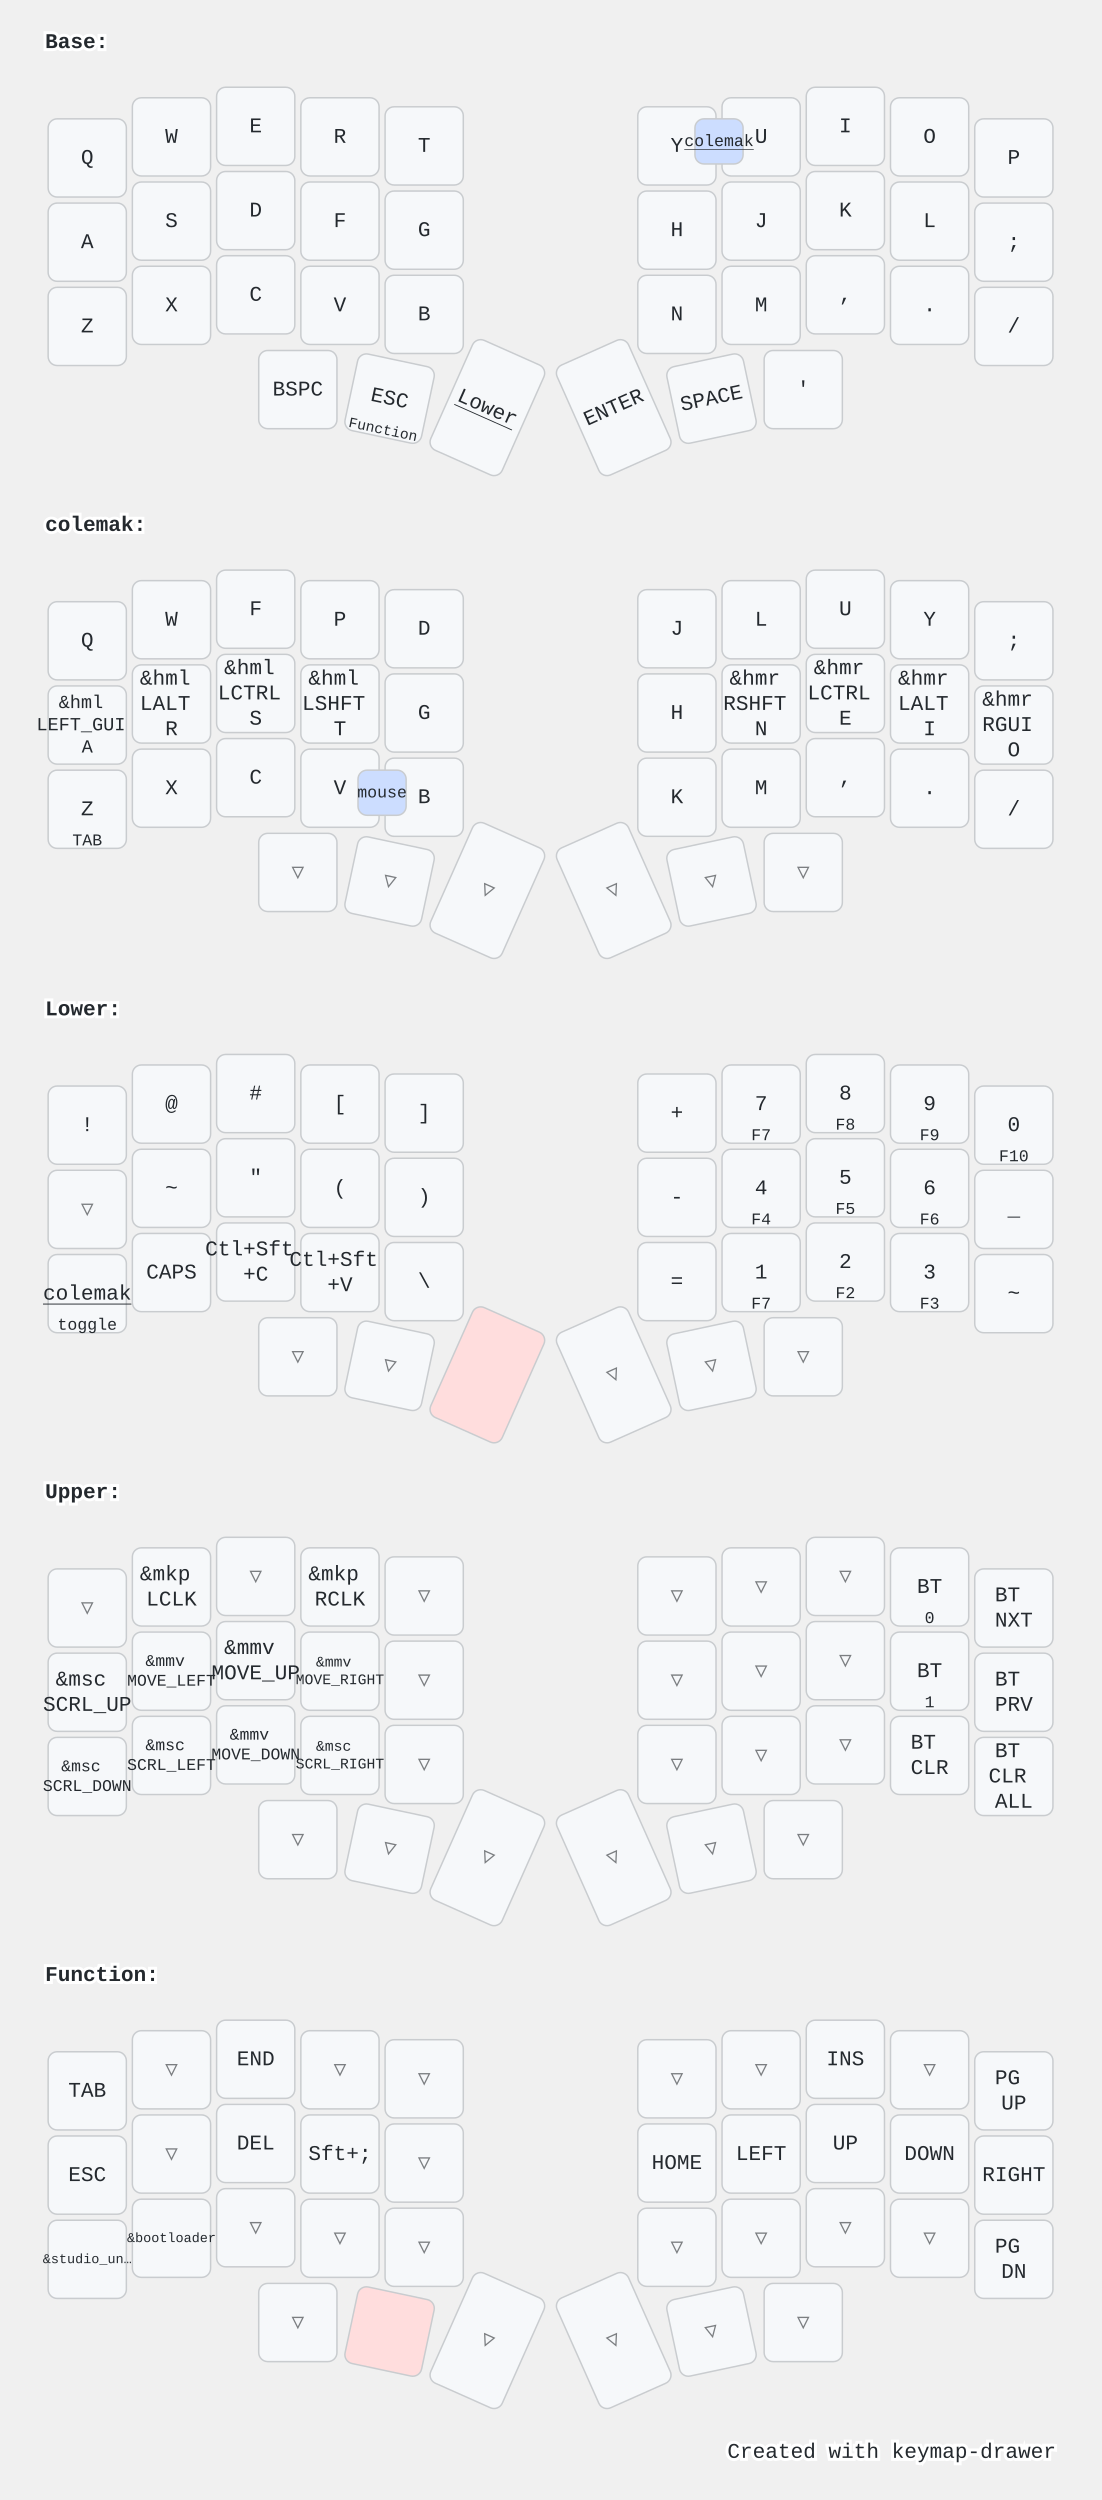
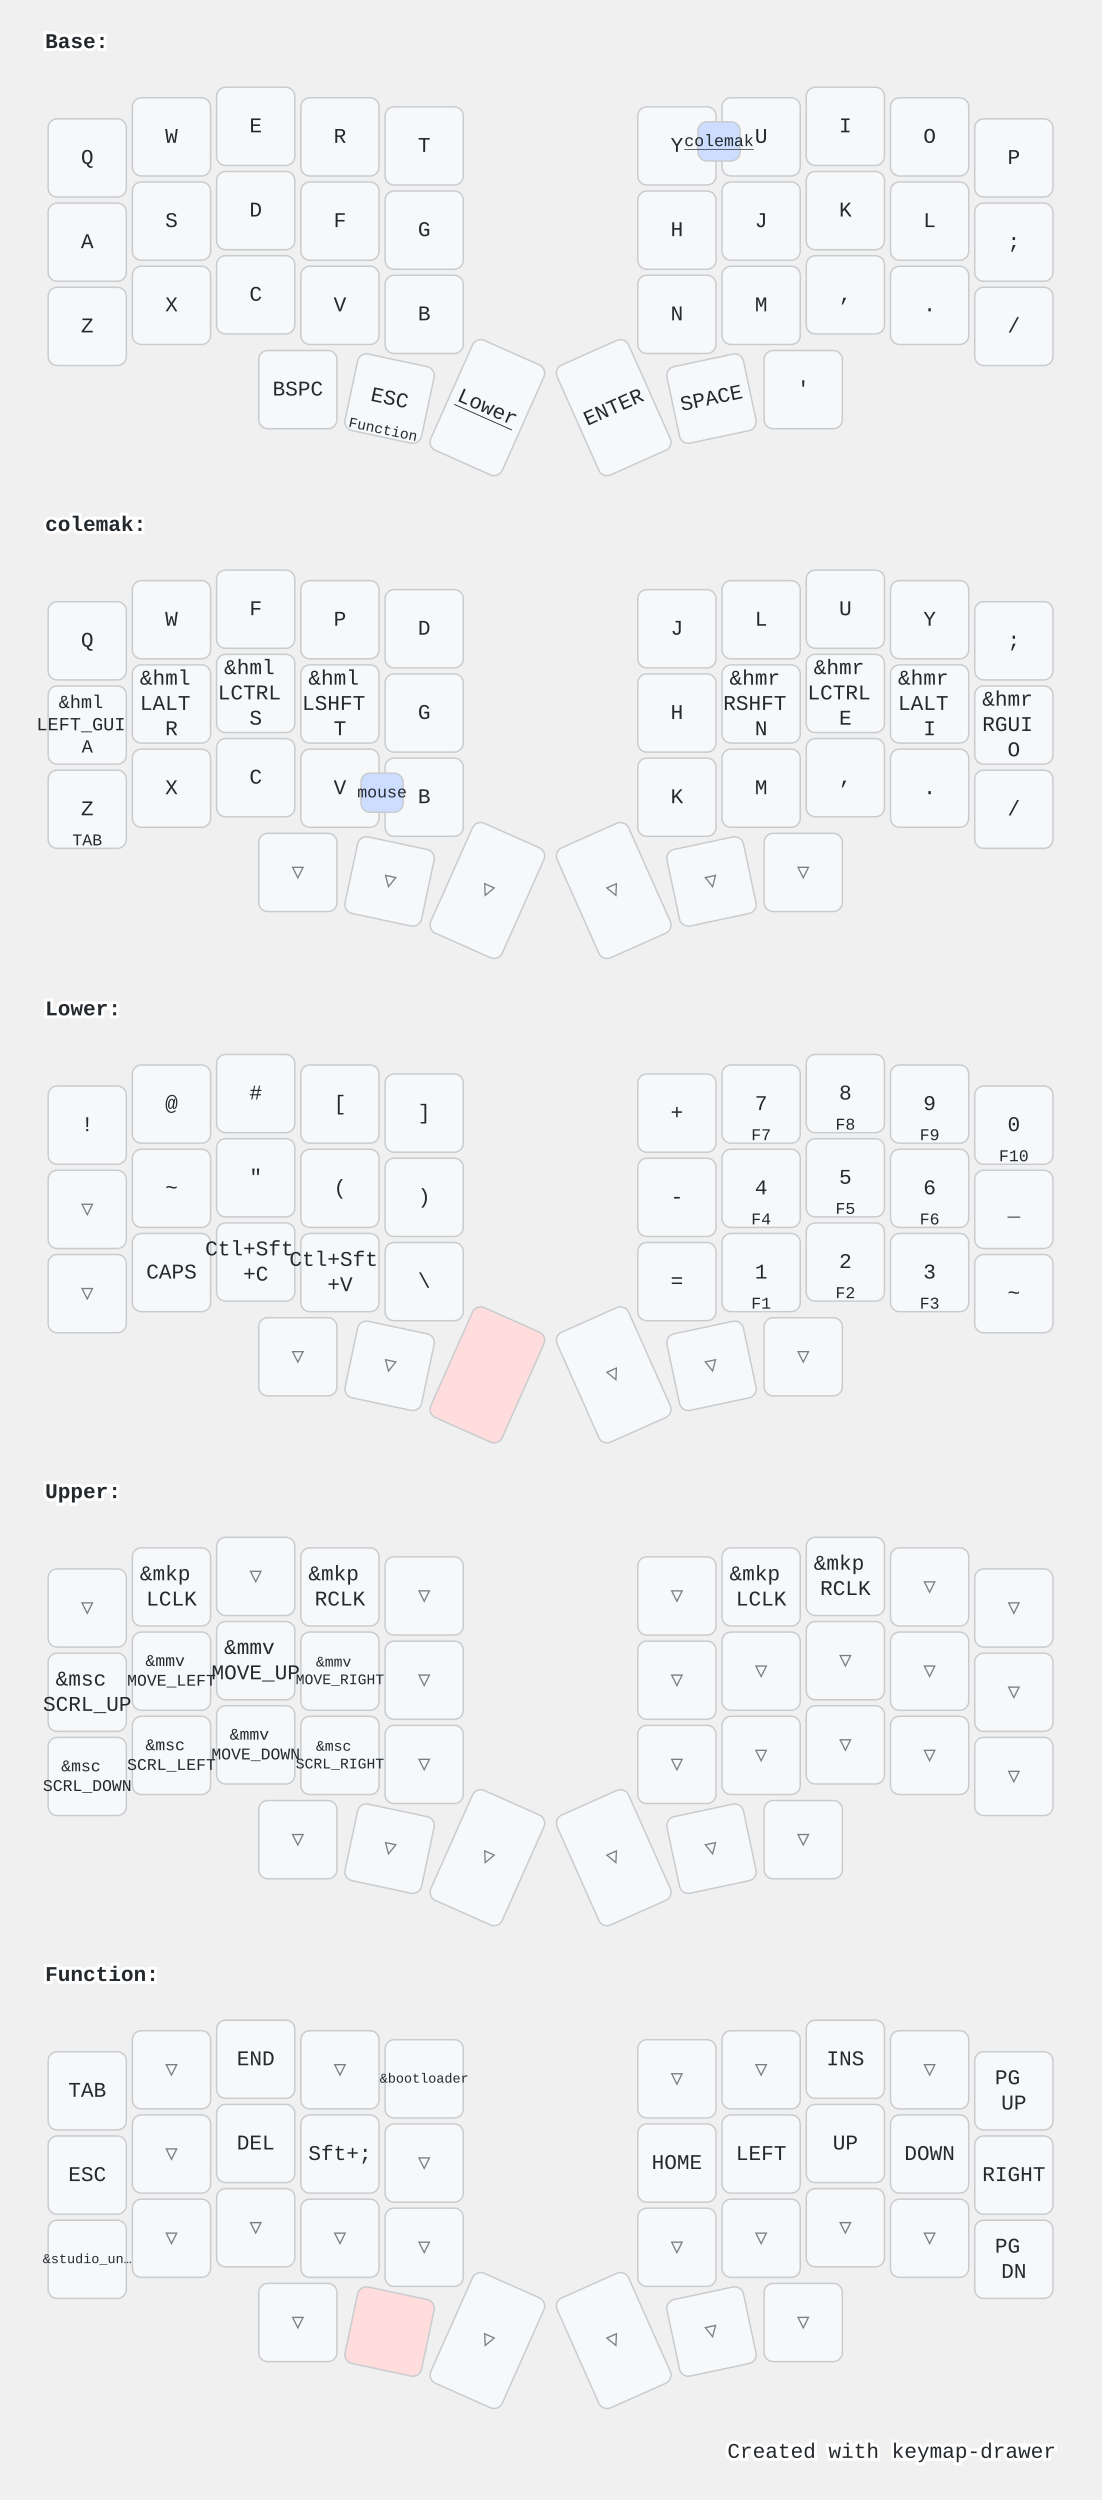
<svg xmlns="http://www.w3.org/2000/svg" width="732" height="1662" viewBox="0 0 732 1662" class="keymap">
  <style>/* inherit to force styles through use tags */
svg path {
    fill: inherit;
}

/* font and background color specifications */
svg.keymap {
    font-family: SFMono-Regular,Consolas,Liberation Mono,Menlo,monospace;
    font-size: 14px;
    font-kerning: normal;
    text-rendering: optimizeLegibility;
    fill: #24292e;
}

/* default key styling */
rect.key {
    fill: #f6f8fa;
}

rect.key, rect.combo {
    stroke: #c9cccf;
    stroke-width: 1;
}

/* default key side styling, only used is draw_key_sides is set */
rect.side {
    filter: brightness(90%);
}

/* color accent for combo boxes */
rect.combo, rect.combo-separate {
    fill: #cdf;
}

/* color accent for held keys */
rect.held, rect.combo.held {
    fill: #fdd;
}

/* color accent for ghost (optional) keys */
rect.ghost, rect.combo.ghost {
    stroke-dasharray: 4, 4;
    stroke-width: 2;
}

text {
    text-anchor: middle;
    dominant-baseline: middle;
}

/* styling for layer labels */
text.label {
    font-weight: bold;
    text-anchor: start;
    stroke: white;
    stroke-width: 4;
    paint-order: stroke;
}

/* styling for optional footer */
text.footer {
    text-anchor: end;
    dominant-baseline: auto;
    stroke: white;
    stroke-width: 4;
    paint-order: stroke;
}

/* styling for combo tap, and key non-tap label text */
text.combo, text.hold, text.shifted, text.left, text.right {
    font-size: 11px;
}

text.hold {
    text-anchor: middle;
    dominant-baseline: auto;
}

text.shifted {
    text-anchor: middle;
    dominant-baseline: hanging;
}

text.left {
    text-anchor: start;
}

text.right {
    text-anchor: end;
}

text.layer-activator {
    text-decoration: underline;
}

/* styling for hold/shifted label text in combo box */
text.combo.hold, text.combo.shifted, text.combo.left, text.combo.right {
    font-size: 8px;
}

/* lighter symbol for transparent keys */
text.trans {
    fill: #7b7e81;
}

/* styling for combo dendrons */
path.combo {
    stroke-width: 1;
    stroke: gray;
    fill: none;
}

/* Start Tabler Icons Cleanup */
/* cannot use height/width with glyphs */
.icon-tabler &gt; path {
    fill: inherit;
    stroke: inherit;
    stroke-width: 2;
}
/* hide tabler's default box */
.icon-tabler &gt; path[stroke="none"][fill="none"] {
    visibility: hidden;
}
/* End Tabler Icons Cleanup */

@media (prefers-color-scheme: dark) {
svg.keymap { fill: #d1d6db; }
rect.key { fill: #3f4750; }
rect.key, rect.combo { stroke: #60666c; }
rect.combo, rect.combo-separate { fill: #1f3d7a; }
rect.held, rect.combo.held { fill: #854747; }
text.label, text.footer { stroke: black; }
text.trans { fill: #7e8184; }
path.combo { stroke: #7f7f7f; }

- }
- 
- svg.keymap { background-color: #FFF; }</style>
+ }</style>
  <g transform="translate(30, 0)" class="layer-Base">
    <text x="0" y="28" class="label" id="Base">Base:</text>
    <g transform="translate(0, 56)">
      <g transform="translate(28, 49)" class="key keypos-0">
        <rect rx="6" ry="6" x="-26" y="-26" width="52" height="52" class="key" />
        <text x="0" y="0" class="key tap">Q</text>
      </g>
      <g transform="translate(84, 35)" class="key keypos-1">
        <rect rx="6" ry="6" x="-26" y="-26" width="52" height="52" class="key" />
        <text x="0" y="0" class="key tap">W</text>
      </g>
      <g transform="translate(140, 28)" class="key keypos-2">
        <rect rx="6" ry="6" x="-26" y="-26" width="52" height="52" class="key" />
        <text x="0" y="0" class="key tap">E</text>
      </g>
      <g transform="translate(196, 35)" class="key keypos-3">
        <rect rx="6" ry="6" x="-26" y="-26" width="52" height="52" class="key" />
        <text x="0" y="0" class="key tap">R</text>
      </g>
      <g transform="translate(252, 41)" class="key keypos-4">
        <rect rx="6" ry="6" x="-26" y="-26" width="52" height="52" class="key" />
        <text x="0" y="0" class="key tap">T</text>
      </g>
      <g transform="translate(420, 41)" class="key keypos-5">
        <rect rx="6" ry="6" x="-26" y="-26" width="52" height="52" class="key" />
        <text x="0" y="0" class="key tap">Y</text>
      </g>
      <g transform="translate(476, 35)" class="key keypos-6">
        <rect rx="6" ry="6" x="-26" y="-26" width="52" height="52" class="key" />
        <text x="0" y="0" class="key tap">U</text>
      </g>
      <g transform="translate(532, 28)" class="key keypos-7">
        <rect rx="6" ry="6" x="-26" y="-26" width="52" height="52" class="key" />
        <text x="0" y="0" class="key tap">I</text>
      </g>
      <g transform="translate(588, 35)" class="key keypos-8">
        <rect rx="6" ry="6" x="-26" y="-26" width="52" height="52" class="key" />
        <text x="0" y="0" class="key tap">O</text>
      </g>
      <g transform="translate(644, 49)" class="key keypos-9">
        <rect rx="6" ry="6" x="-26" y="-26" width="52" height="52" class="key" />
        <text x="0" y="0" class="key tap">P</text>
      </g>
      <g transform="translate(28, 105)" class="key keypos-10">
        <rect rx="6" ry="6" x="-26" y="-26" width="52" height="52" class="key" />
        <text x="0" y="0" class="key tap">A</text>
      </g>
      <g transform="translate(84, 91)" class="key keypos-11">
        <rect rx="6" ry="6" x="-26" y="-26" width="52" height="52" class="key" />
        <text x="0" y="0" class="key tap">S</text>
      </g>
      <g transform="translate(140, 84)" class="key keypos-12">
        <rect rx="6" ry="6" x="-26" y="-26" width="52" height="52" class="key" />
        <text x="0" y="0" class="key tap">D</text>
      </g>
      <g transform="translate(196, 91)" class="key keypos-13">
        <rect rx="6" ry="6" x="-26" y="-26" width="52" height="52" class="key" />
        <text x="0" y="0" class="key tap">F</text>
      </g>
      <g transform="translate(252, 97)" class="key keypos-14">
        <rect rx="6" ry="6" x="-26" y="-26" width="52" height="52" class="key" />
        <text x="0" y="0" class="key tap">G</text>
      </g>
      <g transform="translate(420, 97)" class="key keypos-15">
        <rect rx="6" ry="6" x="-26" y="-26" width="52" height="52" class="key" />
        <text x="0" y="0" class="key tap">H</text>
      </g>
      <g transform="translate(476, 91)" class="key keypos-16">
        <rect rx="6" ry="6" x="-26" y="-26" width="52" height="52" class="key" />
        <text x="0" y="0" class="key tap">J</text>
      </g>
      <g transform="translate(532, 84)" class="key keypos-17">
        <rect rx="6" ry="6" x="-26" y="-26" width="52" height="52" class="key" />
        <text x="0" y="0" class="key tap">K</text>
      </g>
      <g transform="translate(588, 91)" class="key keypos-18">
        <rect rx="6" ry="6" x="-26" y="-26" width="52" height="52" class="key" />
        <text x="0" y="0" class="key tap">L</text>
      </g>
      <g transform="translate(644, 105)" class="key keypos-19">
        <rect rx="6" ry="6" x="-26" y="-26" width="52" height="52" class="key" />
        <text x="0" y="0" class="key tap">;</text>
      </g>
      <g transform="translate(28, 161)" class="key keypos-20">
        <rect rx="6" ry="6" x="-26" y="-26" width="52" height="52" class="key" />
        <text x="0" y="0" class="key tap">Z</text>
      </g>
      <g transform="translate(84, 147)" class="key keypos-21">
        <rect rx="6" ry="6" x="-26" y="-26" width="52" height="52" class="key" />
        <text x="0" y="0" class="key tap">X</text>
      </g>
      <g transform="translate(140, 140)" class="key keypos-22">
        <rect rx="6" ry="6" x="-26" y="-26" width="52" height="52" class="key" />
        <text x="0" y="0" class="key tap">C</text>
      </g>
      <g transform="translate(196, 147)" class="key keypos-23">
        <rect rx="6" ry="6" x="-26" y="-26" width="52" height="52" class="key" />
        <text x="0" y="0" class="key tap">V</text>
      </g>
      <g transform="translate(252, 153)" class="key keypos-24">
        <rect rx="6" ry="6" x="-26" y="-26" width="52" height="52" class="key" />
        <text x="0" y="0" class="key tap">B</text>
      </g>
      <g transform="translate(420, 153)" class="key keypos-25">
        <rect rx="6" ry="6" x="-26" y="-26" width="52" height="52" class="key" />
        <text x="0" y="0" class="key tap">N</text>
      </g>
      <g transform="translate(476, 147)" class="key keypos-26">
        <rect rx="6" ry="6" x="-26" y="-26" width="52" height="52" class="key" />
        <text x="0" y="0" class="key tap">M</text>
      </g>
      <g transform="translate(532, 140)" class="key keypos-27">
        <rect rx="6" ry="6" x="-26" y="-26" width="52" height="52" class="key" />
        <text x="0" y="0" class="key tap">,</text>
      </g>
      <g transform="translate(588, 147)" class="key keypos-28">
        <rect rx="6" ry="6" x="-26" y="-26" width="52" height="52" class="key" />
        <text x="0" y="0" class="key tap">.</text>
      </g>
      <g transform="translate(644, 161)" class="key keypos-29">
        <rect rx="6" ry="6" x="-26" y="-26" width="52" height="52" class="key" />
        <text x="0" y="0" class="key tap">/</text>
      </g>
      <g transform="translate(168, 203)" class="key keypos-30">
        <rect rx="6" ry="6" x="-26" y="-26" width="52" height="52" class="key" />
        <text x="0" y="0" class="key tap">BSPC</text>
      </g>
      <g transform="translate(229, 209) rotate(12.0)" class="key keypos-31">
        <rect rx="6" ry="6" x="-26" y="-26" width="52" height="52" class="key" />
        <text x="0" y="0" class="key tap">ESC</text>
        <a href="#Function">
          <text x="0" y="24" class="key hold layer-activator">
            <tspan style="font-size: 88%">Function</tspan>
          </text>
        </a>
      </g>
      <g transform="translate(294, 215) rotate(24.0)" class="key keypos-32">
        <rect rx="6" ry="6" x="-26" y="-40" width="52" height="80" class="key" />
        <a href="#Lower">
          <text x="0" y="0" class="key tap layer-activator">Lower</text>
        </a>
      </g>
      <g transform="translate(378, 215) rotate(-24.0)" class="key keypos-33">
        <rect rx="6" ry="6" x="-26" y="-40" width="52" height="80" class="key" />
        <text x="0" y="0" class="key tap">ENTER</text>
      </g>
      <g transform="translate(443, 209) rotate(-12.0)" class="key keypos-34">
        <rect rx="6" ry="6" x="-26" y="-26" width="52" height="52" class="key" />
        <text x="0" y="0" class="key tap">SPACE</text>
      </g>
      <g transform="translate(504, 203)" class="key keypos-35">
        <rect rx="6" ry="6" x="-26" y="-26" width="52" height="52" class="key" />
        <text x="0" y="0" class="key tap">'</text>
      </g>
      <g class="combo combopos-0">
-         <rect rx="6" ry="6" x="432" y="23" width="32" height="30" class="combo" />
+         <rect rx="6" ry="6" x="434" y="25" width="28" height="26" class="combo" />
        <a href="#colemak">
          <text x="448" y="38" class="combo tap layer-activator">colemak</text>
        </a>
      </g>
    </g>
  </g>
  <g transform="translate(30, 321)" class="layer-colemak">
    <text x="0" y="28" class="label" id="colemak">colemak:</text>
    <g transform="translate(0, 56)">
      <g transform="translate(28, 49)" class="key keypos-0">
        <rect rx="6" ry="6" x="-26" y="-26" width="52" height="52" class="key" />
        <text x="0" y="0" class="key tap">Q</text>
      </g>
      <g transform="translate(84, 35)" class="key keypos-1">
        <rect rx="6" ry="6" x="-26" y="-26" width="52" height="52" class="key" />
        <text x="0" y="0" class="key tap">W</text>
      </g>
      <g transform="translate(140, 28)" class="key keypos-2">
        <rect rx="6" ry="6" x="-26" y="-26" width="52" height="52" class="key" />
        <text x="0" y="0" class="key tap">F</text>
      </g>
      <g transform="translate(196, 35)" class="key keypos-3">
        <rect rx="6" ry="6" x="-26" y="-26" width="52" height="52" class="key" />
        <text x="0" y="0" class="key tap">P</text>
      </g>
      <g transform="translate(252, 41)" class="key keypos-4">
        <rect rx="6" ry="6" x="-26" y="-26" width="52" height="52" class="key" />
        <text x="0" y="0" class="key tap">D</text>
      </g>
      <g transform="translate(420, 41)" class="key keypos-5">
        <rect rx="6" ry="6" x="-26" y="-26" width="52" height="52" class="key" />
        <text x="0" y="0" class="key tap">J</text>
      </g>
      <g transform="translate(476, 35)" class="key keypos-6">
        <rect rx="6" ry="6" x="-26" y="-26" width="52" height="52" class="key" />
        <text x="0" y="0" class="key tap">L</text>
      </g>
      <g transform="translate(532, 28)" class="key keypos-7">
        <rect rx="6" ry="6" x="-26" y="-26" width="52" height="52" class="key" />
        <text x="0" y="0" class="key tap">U</text>
      </g>
      <g transform="translate(588, 35)" class="key keypos-8">
        <rect rx="6" ry="6" x="-26" y="-26" width="52" height="52" class="key" />
        <text x="0" y="0" class="key tap">Y</text>
      </g>
      <g transform="translate(644, 49)" class="key keypos-9">
        <rect rx="6" ry="6" x="-26" y="-26" width="52" height="52" class="key" />
        <text x="0" y="0" class="key tap">;</text>
      </g>
      <g transform="translate(28, 105)" class="key keypos-10">
        <rect rx="6" ry="6" x="-26" y="-26" width="52" height="52" class="key" />
        <text x="0" y="0" class="key tap">
          <tspan x="0" dy="-1.2em" style="font-size: 88%">&amp;hml</tspan>
          <tspan x="0" dy="1.2em" style="font-size: 88%">LEFT_GUI</tspan>
          <tspan x="0" dy="1.2em" style="font-size: 88%">A</tspan>
        </text>
      </g>
      <g transform="translate(84, 91)" class="key keypos-11">
        <rect rx="6" ry="6" x="-26" y="-26" width="52" height="52" class="key" />
        <text x="0" y="0" class="key tap">
          <tspan x="0" dy="-1.2em">&amp;hml</tspan>
          <tspan x="0" dy="1.2em">LALT</tspan>
          <tspan x="0" dy="1.2em">R</tspan>
        </text>
      </g>
      <g transform="translate(140, 84)" class="key keypos-12">
        <rect rx="6" ry="6" x="-26" y="-26" width="52" height="52" class="key" />
        <text x="0" y="0" class="key tap">
          <tspan x="0" dy="-1.2em">&amp;hml</tspan>
          <tspan x="0" dy="1.2em">LCTRL</tspan>
          <tspan x="0" dy="1.2em">S</tspan>
        </text>
      </g>
      <g transform="translate(196, 91)" class="key keypos-13">
        <rect rx="6" ry="6" x="-26" y="-26" width="52" height="52" class="key" />
        <text x="0" y="0" class="key tap">
          <tspan x="0" dy="-1.2em">&amp;hml</tspan>
          <tspan x="0" dy="1.2em">LSHFT</tspan>
          <tspan x="0" dy="1.2em">T</tspan>
        </text>
      </g>
      <g transform="translate(252, 97)" class="key keypos-14">
        <rect rx="6" ry="6" x="-26" y="-26" width="52" height="52" class="key" />
        <text x="0" y="0" class="key tap">G</text>
      </g>
      <g transform="translate(420, 97)" class="key keypos-15">
        <rect rx="6" ry="6" x="-26" y="-26" width="52" height="52" class="key" />
        <text x="0" y="0" class="key tap">H</text>
      </g>
      <g transform="translate(476, 91)" class="key keypos-16">
        <rect rx="6" ry="6" x="-26" y="-26" width="52" height="52" class="key" />
        <text x="0" y="0" class="key tap">
          <tspan x="0" dy="-1.2em">&amp;hmr</tspan>
          <tspan x="0" dy="1.2em">RSHFT</tspan>
          <tspan x="0" dy="1.2em">N</tspan>
        </text>
      </g>
      <g transform="translate(532, 84)" class="key keypos-17">
        <rect rx="6" ry="6" x="-26" y="-26" width="52" height="52" class="key" />
        <text x="0" y="0" class="key tap">
          <tspan x="0" dy="-1.2em">&amp;hmr</tspan>
          <tspan x="0" dy="1.2em">LCTRL</tspan>
          <tspan x="0" dy="1.2em">E</tspan>
        </text>
      </g>
      <g transform="translate(588, 91)" class="key keypos-18">
        <rect rx="6" ry="6" x="-26" y="-26" width="52" height="52" class="key" />
        <text x="0" y="0" class="key tap">
          <tspan x="0" dy="-1.2em">&amp;hmr</tspan>
          <tspan x="0" dy="1.2em">LALT</tspan>
          <tspan x="0" dy="1.2em">I</tspan>
        </text>
      </g>
      <g transform="translate(644, 105)" class="key keypos-19">
        <rect rx="6" ry="6" x="-26" y="-26" width="52" height="52" class="key" />
        <text x="0" y="0" class="key tap">
          <tspan x="0" dy="-1.2em">&amp;hmr</tspan>
          <tspan x="0" dy="1.2em">RGUI</tspan>
          <tspan x="0" dy="1.2em">O</tspan>
        </text>
      </g>
      <g transform="translate(28, 161)" class="key keypos-20">
        <rect rx="6" ry="6" x="-26" y="-26" width="52" height="52" class="key" />
        <text x="0" y="0" class="key tap">Z</text>
        <text x="0" y="24" class="key hold">TAB</text>
      </g>
      <g transform="translate(84, 147)" class="key keypos-21">
        <rect rx="6" ry="6" x="-26" y="-26" width="52" height="52" class="key" />
        <text x="0" y="0" class="key tap">X</text>
      </g>
      <g transform="translate(140, 140)" class="key keypos-22">
        <rect rx="6" ry="6" x="-26" y="-26" width="52" height="52" class="key" />
        <text x="0" y="0" class="key tap">C</text>
      </g>
      <g transform="translate(196, 147)" class="key keypos-23">
        <rect rx="6" ry="6" x="-26" y="-26" width="52" height="52" class="key" />
        <text x="0" y="0" class="key tap">V</text>
      </g>
      <g transform="translate(252, 153)" class="key keypos-24">
        <rect rx="6" ry="6" x="-26" y="-26" width="52" height="52" class="key" />
        <text x="0" y="0" class="key tap">B</text>
      </g>
      <g transform="translate(420, 153)" class="key keypos-25">
        <rect rx="6" ry="6" x="-26" y="-26" width="52" height="52" class="key" />
        <text x="0" y="0" class="key tap">K</text>
      </g>
      <g transform="translate(476, 147)" class="key keypos-26">
        <rect rx="6" ry="6" x="-26" y="-26" width="52" height="52" class="key" />
        <text x="0" y="0" class="key tap">M</text>
      </g>
      <g transform="translate(532, 140)" class="key keypos-27">
        <rect rx="6" ry="6" x="-26" y="-26" width="52" height="52" class="key" />
        <text x="0" y="0" class="key tap">,</text>
      </g>
      <g transform="translate(588, 147)" class="key keypos-28">
        <rect rx="6" ry="6" x="-26" y="-26" width="52" height="52" class="key" />
        <text x="0" y="0" class="key tap">.</text>
      </g>
      <g transform="translate(644, 161)" class="key keypos-29">
        <rect rx="6" ry="6" x="-26" y="-26" width="52" height="52" class="key" />
        <text x="0" y="0" class="key tap">/</text>
      </g>
      <g transform="translate(168, 203)" class="key trans keypos-30">
        <rect rx="6" ry="6" x="-26" y="-26" width="52" height="52" class="key trans" />
        <text x="0" y="0" class="key trans tap">▽</text>
      </g>
      <g transform="translate(229, 209) rotate(12.0)" class="key trans keypos-31">
        <rect rx="6" ry="6" x="-26" y="-26" width="52" height="52" class="key trans" />
        <text x="0" y="0" class="key trans tap">▽</text>
      </g>
      <g transform="translate(294, 215) rotate(24.0)" class="key trans keypos-32">
        <rect rx="6" ry="6" x="-26" y="-40" width="52" height="80" class="key trans" />
        <text x="0" y="0" class="key trans tap">▽</text>
      </g>
      <g transform="translate(378, 215) rotate(-24.0)" class="key trans keypos-33">
        <rect rx="6" ry="6" x="-26" y="-40" width="52" height="80" class="key trans" />
        <text x="0" y="0" class="key trans tap">▽</text>
      </g>
      <g transform="translate(443, 209) rotate(-12.0)" class="key trans keypos-34">
        <rect rx="6" ry="6" x="-26" y="-26" width="52" height="52" class="key trans" />
        <text x="0" y="0" class="key trans tap">▽</text>
      </g>
      <g transform="translate(504, 203)" class="key trans keypos-35">
        <rect rx="6" ry="6" x="-26" y="-26" width="52" height="52" class="key trans" />
        <text x="0" y="0" class="key trans tap">▽</text>
      </g>
      <g class="combo combopos-0">
-         <rect rx="6" ry="6" x="208" y="135" width="32" height="30" class="combo" />
+         <rect rx="6" ry="6" x="210" y="137" width="28" height="26" class="combo" />
        <text x="224" y="150" class="combo tap">mouse</text>
      </g>
    </g>
  </g>
  <g transform="translate(30, 643)" class="layer-Lower">
    <text x="0" y="28" class="label" id="Lower">Lower:</text>
    <g transform="translate(0, 56)">
      <g transform="translate(28, 49)" class="key keypos-0">
        <rect rx="6" ry="6" x="-26" y="-26" width="52" height="52" class="key" />
        <text x="0" y="0" class="key tap">!</text>
      </g>
      <g transform="translate(84, 35)" class="key keypos-1">
        <rect rx="6" ry="6" x="-26" y="-26" width="52" height="52" class="key" />
        <text x="0" y="0" class="key tap">@</text>
      </g>
      <g transform="translate(140, 28)" class="key keypos-2">
        <rect rx="6" ry="6" x="-26" y="-26" width="52" height="52" class="key" />
        <text x="0" y="0" class="key tap">#</text>
      </g>
      <g transform="translate(196, 35)" class="key keypos-3">
        <rect rx="6" ry="6" x="-26" y="-26" width="52" height="52" class="key" />
        <text x="0" y="0" class="key tap">[</text>
      </g>
      <g transform="translate(252, 41)" class="key keypos-4">
        <rect rx="6" ry="6" x="-26" y="-26" width="52" height="52" class="key" />
        <text x="0" y="0" class="key tap">]</text>
      </g>
      <g transform="translate(420, 41)" class="key keypos-5">
        <rect rx="6" ry="6" x="-26" y="-26" width="52" height="52" class="key" />
        <text x="0" y="0" class="key tap">+</text>
      </g>
      <g transform="translate(476, 35)" class="key keypos-6">
        <rect rx="6" ry="6" x="-26" y="-26" width="52" height="52" class="key" />
        <text x="0" y="0" class="key tap">7</text>
        <text x="0" y="24" class="key hold">F7</text>
      </g>
      <g transform="translate(532, 28)" class="key keypos-7">
        <rect rx="6" ry="6" x="-26" y="-26" width="52" height="52" class="key" />
        <text x="0" y="0" class="key tap">8</text>
        <text x="0" y="24" class="key hold">F8</text>
      </g>
      <g transform="translate(588, 35)" class="key keypos-8">
        <rect rx="6" ry="6" x="-26" y="-26" width="52" height="52" class="key" />
        <text x="0" y="0" class="key tap">9</text>
        <text x="0" y="24" class="key hold">F9</text>
      </g>
      <g transform="translate(644, 49)" class="key keypos-9">
        <rect rx="6" ry="6" x="-26" y="-26" width="52" height="52" class="key" />
        <text x="0" y="0" class="key tap">0</text>
        <text x="0" y="24" class="key hold">F10</text>
      </g>
      <g transform="translate(28, 105)" class="key trans keypos-10">
        <rect rx="6" ry="6" x="-26" y="-26" width="52" height="52" class="key trans" />
        <text x="0" y="0" class="key trans tap">▽</text>
      </g>
      <g transform="translate(84, 91)" class="key keypos-11">
        <rect rx="6" ry="6" x="-26" y="-26" width="52" height="52" class="key" />
        <text x="0" y="0" class="key tap">~</text>
      </g>
      <g transform="translate(140, 84)" class="key keypos-12">
        <rect rx="6" ry="6" x="-26" y="-26" width="52" height="52" class="key" />
        <text x="0" y="0" class="key tap">"</text>
      </g>
      <g transform="translate(196, 91)" class="key keypos-13">
        <rect rx="6" ry="6" x="-26" y="-26" width="52" height="52" class="key" />
        <text x="0" y="0" class="key tap">(</text>
      </g>
      <g transform="translate(252, 97)" class="key keypos-14">
        <rect rx="6" ry="6" x="-26" y="-26" width="52" height="52" class="key" />
        <text x="0" y="0" class="key tap">)</text>
      </g>
      <g transform="translate(420, 97)" class="key keypos-15">
        <rect rx="6" ry="6" x="-26" y="-26" width="52" height="52" class="key" />
        <text x="0" y="0" class="key tap">-</text>
      </g>
      <g transform="translate(476, 91)" class="key keypos-16">
        <rect rx="6" ry="6" x="-26" y="-26" width="52" height="52" class="key" />
        <text x="0" y="0" class="key tap">4</text>
        <text x="0" y="24" class="key hold">F4</text>
      </g>
      <g transform="translate(532, 84)" class="key keypos-17">
        <rect rx="6" ry="6" x="-26" y="-26" width="52" height="52" class="key" />
        <text x="0" y="0" class="key tap">5</text>
        <text x="0" y="24" class="key hold">F5</text>
      </g>
      <g transform="translate(588, 91)" class="key keypos-18">
        <rect rx="6" ry="6" x="-26" y="-26" width="52" height="52" class="key" />
        <text x="0" y="0" class="key tap">6</text>
        <text x="0" y="24" class="key hold">F6</text>
      </g>
      <g transform="translate(644, 105)" class="key keypos-19">
        <rect rx="6" ry="6" x="-26" y="-26" width="52" height="52" class="key" />
        <text x="0" y="0" class="key tap">_</text>
      </g>
-       <g transform="translate(28, 161)" class="key keypos-20">
-         <rect rx="6" ry="6" x="-26" y="-26" width="52" height="52" class="key" />
-         <a href="#colemak">
-           <text x="0" y="0" class="key tap layer-activator">colemak</text>
-         </a>
-         <text x="0" y="24" class="key hold">toggle</text>
+       <g transform="translate(28, 161)" class="key trans keypos-20">
+         <rect rx="6" ry="6" x="-26" y="-26" width="52" height="52" class="key trans" />
+         <text x="0" y="0" class="key trans tap">▽</text>
      </g>
      <g transform="translate(84, 147)" class="key keypos-21">
        <rect rx="6" ry="6" x="-26" y="-26" width="52" height="52" class="key" />
        <text x="0" y="0" class="key tap">CAPS</text>
      </g>
      <g transform="translate(140, 140)" class="key keypos-22">
        <rect rx="6" ry="6" x="-26" y="-26" width="52" height="52" class="key" />
        <text x="0" y="0" class="key tap">
          <tspan x="0" dy="-0.6em">Ctl+Sft</tspan>
          <tspan x="0" dy="1.2em">+C</tspan>
        </text>
      </g>
      <g transform="translate(196, 147)" class="key keypos-23">
        <rect rx="6" ry="6" x="-26" y="-26" width="52" height="52" class="key" />
        <text x="0" y="0" class="key tap">
          <tspan x="0" dy="-0.6em">Ctl+Sft</tspan>
          <tspan x="0" dy="1.2em">+V</tspan>
        </text>
      </g>
      <g transform="translate(252, 153)" class="key keypos-24">
        <rect rx="6" ry="6" x="-26" y="-26" width="52" height="52" class="key" />
        <text x="0" y="0" class="key tap">\</text>
      </g>
      <g transform="translate(420, 153)" class="key keypos-25">
        <rect rx="6" ry="6" x="-26" y="-26" width="52" height="52" class="key" />
        <text x="0" y="0" class="key tap">=</text>
      </g>
      <g transform="translate(476, 147)" class="key keypos-26">
        <rect rx="6" ry="6" x="-26" y="-26" width="52" height="52" class="key" />
        <text x="0" y="0" class="key tap">1</text>
-         <text x="0" y="24" class="key hold">F7</text>
+         <text x="0" y="24" class="key hold">F1</text>
      </g>
      <g transform="translate(532, 140)" class="key keypos-27">
        <rect rx="6" ry="6" x="-26" y="-26" width="52" height="52" class="key" />
        <text x="0" y="0" class="key tap">2</text>
        <text x="0" y="24" class="key hold">F2</text>
      </g>
      <g transform="translate(588, 147)" class="key keypos-28">
        <rect rx="6" ry="6" x="-26" y="-26" width="52" height="52" class="key" />
        <text x="0" y="0" class="key tap">3</text>
        <text x="0" y="24" class="key hold">F3</text>
      </g>
      <g transform="translate(644, 161)" class="key keypos-29">
        <rect rx="6" ry="6" x="-26" y="-26" width="52" height="52" class="key" />
        <text x="0" y="0" class="key tap">~</text>
      </g>
      <g transform="translate(168, 203)" class="key trans keypos-30">
        <rect rx="6" ry="6" x="-26" y="-26" width="52" height="52" class="key trans" />
        <text x="0" y="0" class="key trans tap">▽</text>
      </g>
      <g transform="translate(229, 209) rotate(12.0)" class="key trans keypos-31">
        <rect rx="6" ry="6" x="-26" y="-26" width="52" height="52" class="key trans" />
        <text x="0" y="0" class="key trans tap">▽</text>
      </g>
      <g transform="translate(294, 215) rotate(24.0)" class="key held keypos-32">
        <rect rx="6" ry="6" x="-26" y="-40" width="52" height="80" class="key held" />
      </g>
      <g transform="translate(378, 215) rotate(-24.0)" class="key trans keypos-33">
        <rect rx="6" ry="6" x="-26" y="-40" width="52" height="80" class="key trans" />
        <text x="0" y="0" class="key trans tap">▽</text>
      </g>
      <g transform="translate(443, 209) rotate(-12.0)" class="key trans keypos-34">
        <rect rx="6" ry="6" x="-26" y="-26" width="52" height="52" class="key trans" />
        <text x="0" y="0" class="key trans tap">▽</text>
      </g>
      <g transform="translate(504, 203)" class="key trans keypos-35">
        <rect rx="6" ry="6" x="-26" y="-26" width="52" height="52" class="key trans" />
        <text x="0" y="0" class="key trans tap">▽</text>
      </g>
    </g>
  </g>
  <g transform="translate(30, 964)" class="layer-Upper">
    <text x="0" y="28" class="label" id="Upper">Upper:</text>
    <g transform="translate(0, 56)">
      <g transform="translate(28, 49)" class="key trans keypos-0">
        <rect rx="6" ry="6" x="-26" y="-26" width="52" height="52" class="key trans" />
        <text x="0" y="0" class="key trans tap">▽</text>
      </g>
      <g transform="translate(84, 35)" class="key keypos-1">
        <rect rx="6" ry="6" x="-26" y="-26" width="52" height="52" class="key" />
        <text x="0" y="0" class="key tap">
          <tspan x="0" dy="-0.6em">&amp;mkp</tspan>
          <tspan x="0" dy="1.2em">LCLK</tspan>
        </text>
      </g>
      <g transform="translate(140, 28)" class="key trans keypos-2">
        <rect rx="6" ry="6" x="-26" y="-26" width="52" height="52" class="key trans" />
        <text x="0" y="0" class="key trans tap">▽</text>
      </g>
      <g transform="translate(196, 35)" class="key keypos-3">
        <rect rx="6" ry="6" x="-26" y="-26" width="52" height="52" class="key" />
        <text x="0" y="0" class="key tap">
          <tspan x="0" dy="-0.6em">&amp;mkp</tspan>
          <tspan x="0" dy="1.2em">RCLK</tspan>
        </text>
      </g>
      <g transform="translate(252, 41)" class="key trans keypos-4">
        <rect rx="6" ry="6" x="-26" y="-26" width="52" height="52" class="key trans" />
        <text x="0" y="0" class="key trans tap">▽</text>
      </g>
      <g transform="translate(420, 41)" class="key trans keypos-5">
        <rect rx="6" ry="6" x="-26" y="-26" width="52" height="52" class="key trans" />
        <text x="0" y="0" class="key trans tap">▽</text>
      </g>
-       <g transform="translate(476, 35)" class="key trans keypos-6">
-         <rect rx="6" ry="6" x="-26" y="-26" width="52" height="52" class="key trans" />
-         <text x="0" y="0" class="key trans tap">▽</text>
-       </g>
-       <g transform="translate(532, 28)" class="key trans keypos-7">
-         <rect rx="6" ry="6" x="-26" y="-26" width="52" height="52" class="key trans" />
-         <text x="0" y="0" class="key trans tap">▽</text>
-       </g>
-       <g transform="translate(588, 35)" class="key keypos-8">
-         <rect rx="6" ry="6" x="-26" y="-26" width="52" height="52" class="key" />
-         <text x="0" y="0" class="key tap">BT</text>
-         <text x="0" y="24" class="key hold">0</text>
-       </g>
-       <g transform="translate(644, 49)" class="key keypos-9">
-         <rect rx="6" ry="6" x="-26" y="-26" width="52" height="52" class="key" />
-         <text x="0" y="0" class="key tap">
-           <tspan x="0" dy="-0.6em">BT</tspan>
-           <tspan x="0" dy="1.2em">NXT</tspan>
-         </text>
+       <g transform="translate(476, 35)" class="key keypos-6">
+         <rect rx="6" ry="6" x="-26" y="-26" width="52" height="52" class="key" />
+         <text x="0" y="0" class="key tap">
+           <tspan x="0" dy="-0.6em">&amp;mkp</tspan>
+           <tspan x="0" dy="1.2em">LCLK</tspan>
+         </text>
+       </g>
+       <g transform="translate(532, 28)" class="key keypos-7">
+         <rect rx="6" ry="6" x="-26" y="-26" width="52" height="52" class="key" />
+         <text x="0" y="0" class="key tap">
+           <tspan x="0" dy="-0.6em">&amp;mkp</tspan>
+           <tspan x="0" dy="1.2em">RCLK</tspan>
+         </text>
+       </g>
+       <g transform="translate(588, 35)" class="key trans keypos-8">
+         <rect rx="6" ry="6" x="-26" y="-26" width="52" height="52" class="key trans" />
+         <text x="0" y="0" class="key trans tap">▽</text>
+       </g>
+       <g transform="translate(644, 49)" class="key trans keypos-9">
+         <rect rx="6" ry="6" x="-26" y="-26" width="52" height="52" class="key trans" />
+         <text x="0" y="0" class="key trans tap">▽</text>
      </g>
      <g transform="translate(28, 105)" class="key keypos-10">
        <rect rx="6" ry="6" x="-26" y="-26" width="52" height="52" class="key" />
        <text x="0" y="0" class="key tap">
          <tspan x="0" dy="-0.6em">&amp;msc</tspan>
          <tspan x="0" dy="1.2em">SCRL_UP</tspan>
        </text>
      </g>
      <g transform="translate(84, 91)" class="key keypos-11">
        <rect rx="6" ry="6" x="-26" y="-26" width="52" height="52" class="key" />
        <text x="0" y="0" class="key tap">
          <tspan x="0" dy="-0.6em" style="font-size: 78%">&amp;mmv</tspan>
          <tspan x="0" dy="1.2em" style="font-size: 78%">MOVE_LEFT</tspan>
        </text>
      </g>
      <g transform="translate(140, 84)" class="key keypos-12">
        <rect rx="6" ry="6" x="-26" y="-26" width="52" height="52" class="key" />
        <text x="0" y="0" class="key tap">
          <tspan x="0" dy="-0.6em">&amp;mmv</tspan>
          <tspan x="0" dy="1.2em">MOVE_UP</tspan>
        </text>
      </g>
      <g transform="translate(196, 91)" class="key keypos-13">
        <rect rx="6" ry="6" x="-26" y="-26" width="52" height="52" class="key" />
        <text x="0" y="0" class="key tap">
          <tspan x="0" dy="-0.6em" style="font-size: 70%">&amp;mmv</tspan>
          <tspan x="0" dy="1.2em" style="font-size: 70%">MOVE_RIGHT</tspan>
        </text>
      </g>
      <g transform="translate(252, 97)" class="key trans keypos-14">
        <rect rx="6" ry="6" x="-26" y="-26" width="52" height="52" class="key trans" />
        <text x="0" y="0" class="key trans tap">▽</text>
      </g>
      <g transform="translate(420, 97)" class="key trans keypos-15">
        <rect rx="6" ry="6" x="-26" y="-26" width="52" height="52" class="key trans" />
        <text x="0" y="0" class="key trans tap">▽</text>
      </g>
      <g transform="translate(476, 91)" class="key trans keypos-16">
        <rect rx="6" ry="6" x="-26" y="-26" width="52" height="52" class="key trans" />
        <text x="0" y="0" class="key trans tap">▽</text>
      </g>
      <g transform="translate(532, 84)" class="key trans keypos-17">
        <rect rx="6" ry="6" x="-26" y="-26" width="52" height="52" class="key trans" />
        <text x="0" y="0" class="key trans tap">▽</text>
      </g>
-       <g transform="translate(588, 91)" class="key keypos-18">
-         <rect rx="6" ry="6" x="-26" y="-26" width="52" height="52" class="key" />
-         <text x="0" y="0" class="key tap">BT</text>
-         <text x="0" y="24" class="key hold">1</text>
-       </g>
-       <g transform="translate(644, 105)" class="key keypos-19">
-         <rect rx="6" ry="6" x="-26" y="-26" width="52" height="52" class="key" />
-         <text x="0" y="0" class="key tap">
-           <tspan x="0" dy="-0.6em">BT</tspan>
-           <tspan x="0" dy="1.2em">PRV</tspan>
-         </text>
+       <g transform="translate(588, 91)" class="key trans keypos-18">
+         <rect rx="6" ry="6" x="-26" y="-26" width="52" height="52" class="key trans" />
+         <text x="0" y="0" class="key trans tap">▽</text>
+       </g>
+       <g transform="translate(644, 105)" class="key trans keypos-19">
+         <rect rx="6" ry="6" x="-26" y="-26" width="52" height="52" class="key trans" />
+         <text x="0" y="0" class="key trans tap">▽</text>
      </g>
      <g transform="translate(28, 161)" class="key keypos-20">
        <rect rx="6" ry="6" x="-26" y="-26" width="52" height="52" class="key" />
        <text x="0" y="0" class="key tap">
          <tspan x="0" dy="-0.6em" style="font-size: 78%">&amp;msc</tspan>
          <tspan x="0" dy="1.2em" style="font-size: 78%">SCRL_DOWN</tspan>
        </text>
      </g>
      <g transform="translate(84, 147)" class="key keypos-21">
        <rect rx="6" ry="6" x="-26" y="-26" width="52" height="52" class="key" />
        <text x="0" y="0" class="key tap">
          <tspan x="0" dy="-0.6em" style="font-size: 78%">&amp;msc</tspan>
          <tspan x="0" dy="1.2em" style="font-size: 78%">SCRL_LEFT</tspan>
        </text>
      </g>
      <g transform="translate(140, 140)" class="key keypos-22">
        <rect rx="6" ry="6" x="-26" y="-26" width="52" height="52" class="key" />
        <text x="0" y="0" class="key tap">
          <tspan x="0" dy="-0.6em" style="font-size: 78%">&amp;mmv</tspan>
          <tspan x="0" dy="1.2em" style="font-size: 78%">MOVE_DOWN</tspan>
        </text>
      </g>
      <g transform="translate(196, 147)" class="key keypos-23">
        <rect rx="6" ry="6" x="-26" y="-26" width="52" height="52" class="key" />
        <text x="0" y="0" class="key tap">
          <tspan x="0" dy="-0.6em" style="font-size: 70%">&amp;msc</tspan>
          <tspan x="0" dy="1.2em" style="font-size: 70%">SCRL_RIGHT</tspan>
        </text>
      </g>
      <g transform="translate(252, 153)" class="key trans keypos-24">
        <rect rx="6" ry="6" x="-26" y="-26" width="52" height="52" class="key trans" />
        <text x="0" y="0" class="key trans tap">▽</text>
      </g>
      <g transform="translate(420, 153)" class="key trans keypos-25">
        <rect rx="6" ry="6" x="-26" y="-26" width="52" height="52" class="key trans" />
        <text x="0" y="0" class="key trans tap">▽</text>
      </g>
      <g transform="translate(476, 147)" class="key trans keypos-26">
        <rect rx="6" ry="6" x="-26" y="-26" width="52" height="52" class="key trans" />
        <text x="0" y="0" class="key trans tap">▽</text>
      </g>
      <g transform="translate(532, 140)" class="key trans keypos-27">
        <rect rx="6" ry="6" x="-26" y="-26" width="52" height="52" class="key trans" />
        <text x="0" y="0" class="key trans tap">▽</text>
      </g>
-       <g transform="translate(588, 147)" class="key keypos-28">
-         <rect rx="6" ry="6" x="-26" y="-26" width="52" height="52" class="key" />
-         <text x="0" y="0" class="key tap">
-           <tspan x="0" dy="-0.6em">BT</tspan>
-           <tspan x="0" dy="1.2em">CLR</tspan>
-         </text>
-       </g>
-       <g transform="translate(644, 161)" class="key keypos-29">
-         <rect rx="6" ry="6" x="-26" y="-26" width="52" height="52" class="key" />
-         <text x="0" y="0" class="key tap">
-           <tspan x="0" dy="-1.2em">BT</tspan>
-           <tspan x="0" dy="1.2em">CLR</tspan>
-           <tspan x="0" dy="1.2em">ALL</tspan>
-         </text>
+       <g transform="translate(588, 147)" class="key trans keypos-28">
+         <rect rx="6" ry="6" x="-26" y="-26" width="52" height="52" class="key trans" />
+         <text x="0" y="0" class="key trans tap">▽</text>
+       </g>
+       <g transform="translate(644, 161)" class="key trans keypos-29">
+         <rect rx="6" ry="6" x="-26" y="-26" width="52" height="52" class="key trans" />
+         <text x="0" y="0" class="key trans tap">▽</text>
      </g>
      <g transform="translate(168, 203)" class="key trans keypos-30">
        <rect rx="6" ry="6" x="-26" y="-26" width="52" height="52" class="key trans" />
        <text x="0" y="0" class="key trans tap">▽</text>
      </g>
      <g transform="translate(229, 209) rotate(12.0)" class="key trans keypos-31">
        <rect rx="6" ry="6" x="-26" y="-26" width="52" height="52" class="key trans" />
        <text x="0" y="0" class="key trans tap">▽</text>
      </g>
      <g transform="translate(294, 215) rotate(24.0)" class="key trans keypos-32">
        <rect rx="6" ry="6" x="-26" y="-40" width="52" height="80" class="key trans" />
        <text x="0" y="0" class="key trans tap">▽</text>
      </g>
      <g transform="translate(378, 215) rotate(-24.0)" class="key trans keypos-33">
        <rect rx="6" ry="6" x="-26" y="-40" width="52" height="80" class="key trans" />
        <text x="0" y="0" class="key trans tap">▽</text>
      </g>
      <g transform="translate(443, 209) rotate(-12.0)" class="key trans keypos-34">
        <rect rx="6" ry="6" x="-26" y="-26" width="52" height="52" class="key trans" />
        <text x="0" y="0" class="key trans tap">▽</text>
      </g>
      <g transform="translate(504, 203)" class="key trans keypos-35">
        <rect rx="6" ry="6" x="-26" y="-26" width="52" height="52" class="key trans" />
        <text x="0" y="0" class="key trans tap">▽</text>
      </g>
    </g>
  </g>
  <g transform="translate(30, 1285)" class="layer-Function">
    <text x="0" y="28" class="label" id="Function">Function:</text>
    <g transform="translate(0, 56)">
      <g transform="translate(28, 49)" class="key keypos-0">
        <rect rx="6" ry="6" x="-26" y="-26" width="52" height="52" class="key" />
        <text x="0" y="0" class="key tap">TAB</text>
      </g>
      <g transform="translate(84, 35)" class="key trans keypos-1">
        <rect rx="6" ry="6" x="-26" y="-26" width="52" height="52" class="key trans" />
        <text x="0" y="0" class="key trans tap">▽</text>
      </g>
      <g transform="translate(140, 28)" class="key keypos-2">
        <rect rx="6" ry="6" x="-26" y="-26" width="52" height="52" class="key" />
        <text x="0" y="0" class="key tap">END</text>
      </g>
      <g transform="translate(196, 35)" class="key trans keypos-3">
        <rect rx="6" ry="6" x="-26" y="-26" width="52" height="52" class="key trans" />
        <text x="0" y="0" class="key trans tap">▽</text>
      </g>
-       <g transform="translate(252, 41)" class="key trans keypos-4">
-         <rect rx="6" ry="6" x="-26" y="-26" width="52" height="52" class="key trans" />
-         <text x="0" y="0" class="key trans tap">▽</text>
+       <g transform="translate(252, 41)" class="key keypos-4">
+         <rect rx="6" ry="6" x="-26" y="-26" width="52" height="52" class="key" />
+         <text x="0" y="0" class="key tap">
+           <tspan style="font-size: 64%">&amp;bootloader</tspan>
+         </text>
      </g>
      <g transform="translate(420, 41)" class="key trans keypos-5">
        <rect rx="6" ry="6" x="-26" y="-26" width="52" height="52" class="key trans" />
        <text x="0" y="0" class="key trans tap">▽</text>
      </g>
      <g transform="translate(476, 35)" class="key trans keypos-6">
        <rect rx="6" ry="6" x="-26" y="-26" width="52" height="52" class="key trans" />
        <text x="0" y="0" class="key trans tap">▽</text>
      </g>
      <g transform="translate(532, 28)" class="key keypos-7">
        <rect rx="6" ry="6" x="-26" y="-26" width="52" height="52" class="key" />
        <text x="0" y="0" class="key tap">INS</text>
      </g>
      <g transform="translate(588, 35)" class="key trans keypos-8">
        <rect rx="6" ry="6" x="-26" y="-26" width="52" height="52" class="key trans" />
        <text x="0" y="0" class="key trans tap">▽</text>
      </g>
      <g transform="translate(644, 49)" class="key keypos-9">
        <rect rx="6" ry="6" x="-26" y="-26" width="52" height="52" class="key" />
        <text x="0" y="0" class="key tap">
          <tspan x="0" dy="-0.6em">PG</tspan>
          <tspan x="0" dy="1.2em">UP</tspan>
        </text>
      </g>
      <g transform="translate(28, 105)" class="key keypos-10">
        <rect rx="6" ry="6" x="-26" y="-26" width="52" height="52" class="key" />
        <text x="0" y="0" class="key tap">ESC</text>
      </g>
      <g transform="translate(84, 91)" class="key trans keypos-11">
        <rect rx="6" ry="6" x="-26" y="-26" width="52" height="52" class="key trans" />
        <text x="0" y="0" class="key trans tap">▽</text>
      </g>
      <g transform="translate(140, 84)" class="key keypos-12">
        <rect rx="6" ry="6" x="-26" y="-26" width="52" height="52" class="key" />
        <text x="0" y="0" class="key tap">DEL</text>
      </g>
      <g transform="translate(196, 91)" class="key keypos-13">
        <rect rx="6" ry="6" x="-26" y="-26" width="52" height="52" class="key" />
        <text x="0" y="0" class="key tap">Sft+;</text>
      </g>
      <g transform="translate(252, 97)" class="key trans keypos-14">
        <rect rx="6" ry="6" x="-26" y="-26" width="52" height="52" class="key trans" />
        <text x="0" y="0" class="key trans tap">▽</text>
      </g>
      <g transform="translate(420, 97)" class="key keypos-15">
        <rect rx="6" ry="6" x="-26" y="-26" width="52" height="52" class="key" />
        <text x="0" y="0" class="key tap">HOME</text>
      </g>
      <g transform="translate(476, 91)" class="key keypos-16">
        <rect rx="6" ry="6" x="-26" y="-26" width="52" height="52" class="key" />
        <text x="0" y="0" class="key tap">LEFT</text>
      </g>
      <g transform="translate(532, 84)" class="key keypos-17">
        <rect rx="6" ry="6" x="-26" y="-26" width="52" height="52" class="key" />
        <text x="0" y="0" class="key tap">UP</text>
      </g>
      <g transform="translate(588, 91)" class="key keypos-18">
        <rect rx="6" ry="6" x="-26" y="-26" width="52" height="52" class="key" />
        <text x="0" y="0" class="key tap">DOWN</text>
      </g>
      <g transform="translate(644, 105)" class="key keypos-19">
        <rect rx="6" ry="6" x="-26" y="-26" width="52" height="52" class="key" />
        <text x="0" y="0" class="key tap">RIGHT</text>
      </g>
      <g transform="translate(28, 161)" class="key keypos-20">
        <rect rx="6" ry="6" x="-26" y="-26" width="52" height="52" class="key" />
        <text x="0" y="0" class="key tap">
          <tspan style="font-size: 64%">&amp;studio_un…</tspan>
        </text>
      </g>
-       <g transform="translate(84, 147)" class="key keypos-21">
-         <rect rx="6" ry="6" x="-26" y="-26" width="52" height="52" class="key" />
-         <text x="0" y="0" class="key tap">
-           <tspan style="font-size: 64%">&amp;bootloader</tspan>
-         </text>
+       <g transform="translate(84, 147)" class="key trans keypos-21">
+         <rect rx="6" ry="6" x="-26" y="-26" width="52" height="52" class="key trans" />
+         <text x="0" y="0" class="key trans tap">▽</text>
      </g>
      <g transform="translate(140, 140)" class="key trans keypos-22">
        <rect rx="6" ry="6" x="-26" y="-26" width="52" height="52" class="key trans" />
        <text x="0" y="0" class="key trans tap">▽</text>
      </g>
      <g transform="translate(196, 147)" class="key trans keypos-23">
        <rect rx="6" ry="6" x="-26" y="-26" width="52" height="52" class="key trans" />
        <text x="0" y="0" class="key trans tap">▽</text>
      </g>
      <g transform="translate(252, 153)" class="key trans keypos-24">
        <rect rx="6" ry="6" x="-26" y="-26" width="52" height="52" class="key trans" />
        <text x="0" y="0" class="key trans tap">▽</text>
      </g>
      <g transform="translate(420, 153)" class="key trans keypos-25">
        <rect rx="6" ry="6" x="-26" y="-26" width="52" height="52" class="key trans" />
        <text x="0" y="0" class="key trans tap">▽</text>
      </g>
      <g transform="translate(476, 147)" class="key trans keypos-26">
        <rect rx="6" ry="6" x="-26" y="-26" width="52" height="52" class="key trans" />
        <text x="0" y="0" class="key trans tap">▽</text>
      </g>
      <g transform="translate(532, 140)" class="key trans keypos-27">
        <rect rx="6" ry="6" x="-26" y="-26" width="52" height="52" class="key trans" />
        <text x="0" y="0" class="key trans tap">▽</text>
      </g>
      <g transform="translate(588, 147)" class="key trans keypos-28">
        <rect rx="6" ry="6" x="-26" y="-26" width="52" height="52" class="key trans" />
        <text x="0" y="0" class="key trans tap">▽</text>
      </g>
      <g transform="translate(644, 161)" class="key keypos-29">
        <rect rx="6" ry="6" x="-26" y="-26" width="52" height="52" class="key" />
        <text x="0" y="0" class="key tap">
          <tspan x="0" dy="-0.6em">PG</tspan>
          <tspan x="0" dy="1.2em">DN</tspan>
        </text>
      </g>
      <g transform="translate(168, 203)" class="key trans keypos-30">
        <rect rx="6" ry="6" x="-26" y="-26" width="52" height="52" class="key trans" />
        <text x="0" y="0" class="key trans tap">▽</text>
      </g>
      <g transform="translate(229, 209) rotate(12.0)" class="key held keypos-31">
        <rect rx="6" ry="6" x="-26" y="-26" width="52" height="52" class="key held" />
      </g>
      <g transform="translate(294, 215) rotate(24.0)" class="key trans keypos-32">
        <rect rx="6" ry="6" x="-26" y="-40" width="52" height="80" class="key trans" />
        <text x="0" y="0" class="key trans tap">▽</text>
      </g>
      <g transform="translate(378, 215) rotate(-24.0)" class="key trans keypos-33">
        <rect rx="6" ry="6" x="-26" y="-40" width="52" height="80" class="key trans" />
        <text x="0" y="0" class="key trans tap">▽</text>
      </g>
      <g transform="translate(443, 209) rotate(-12.0)" class="key trans keypos-34">
        <rect rx="6" ry="6" x="-26" y="-26" width="52" height="52" class="key trans" />
        <text x="0" y="0" class="key trans tap">▽</text>
      </g>
      <g transform="translate(504, 203)" class="key trans keypos-35">
        <rect rx="6" ry="6" x="-26" y="-26" width="52" height="52" class="key trans" />
        <text x="0" y="0" class="key trans tap">▽</text>
      </g>
    </g>
  </g>
  <text x="702.0" y="1634.0" class="footer">Created with <a href="https://github.com/caksoylar/keymap-drawer">keymap-drawer</a>
  </text>
</svg>
